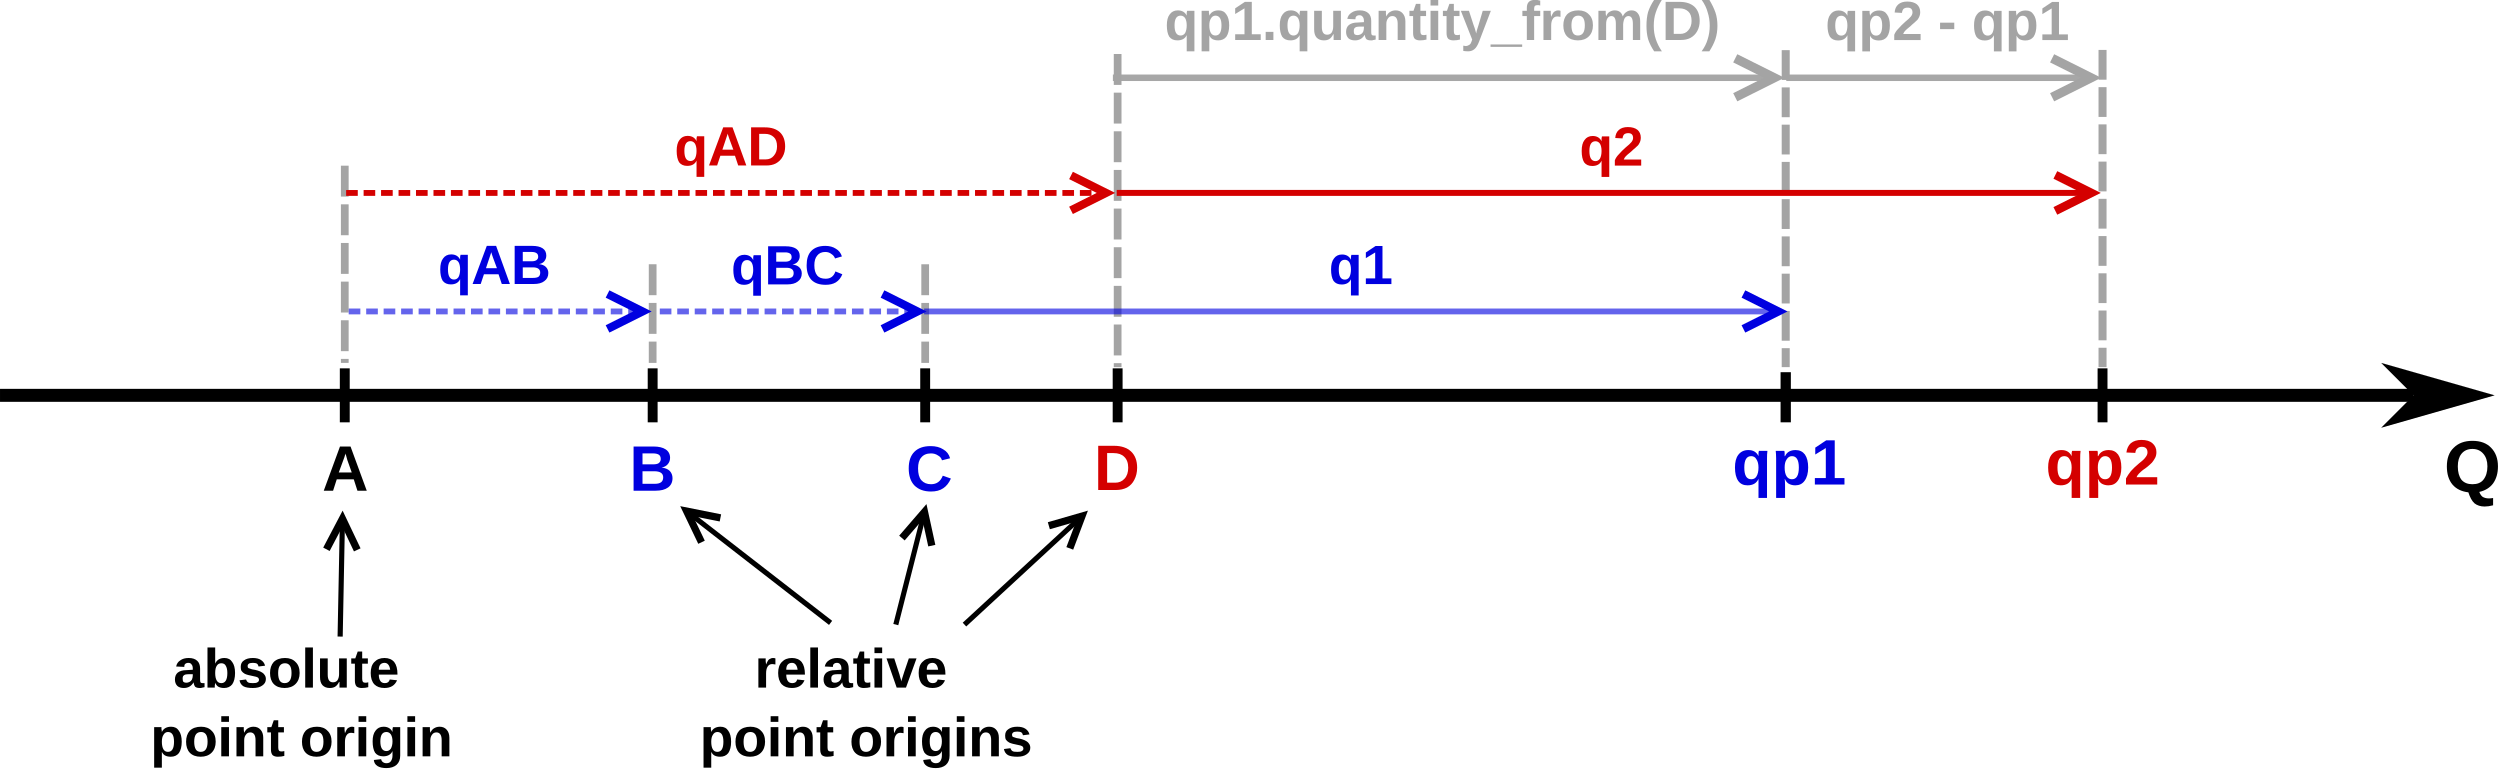
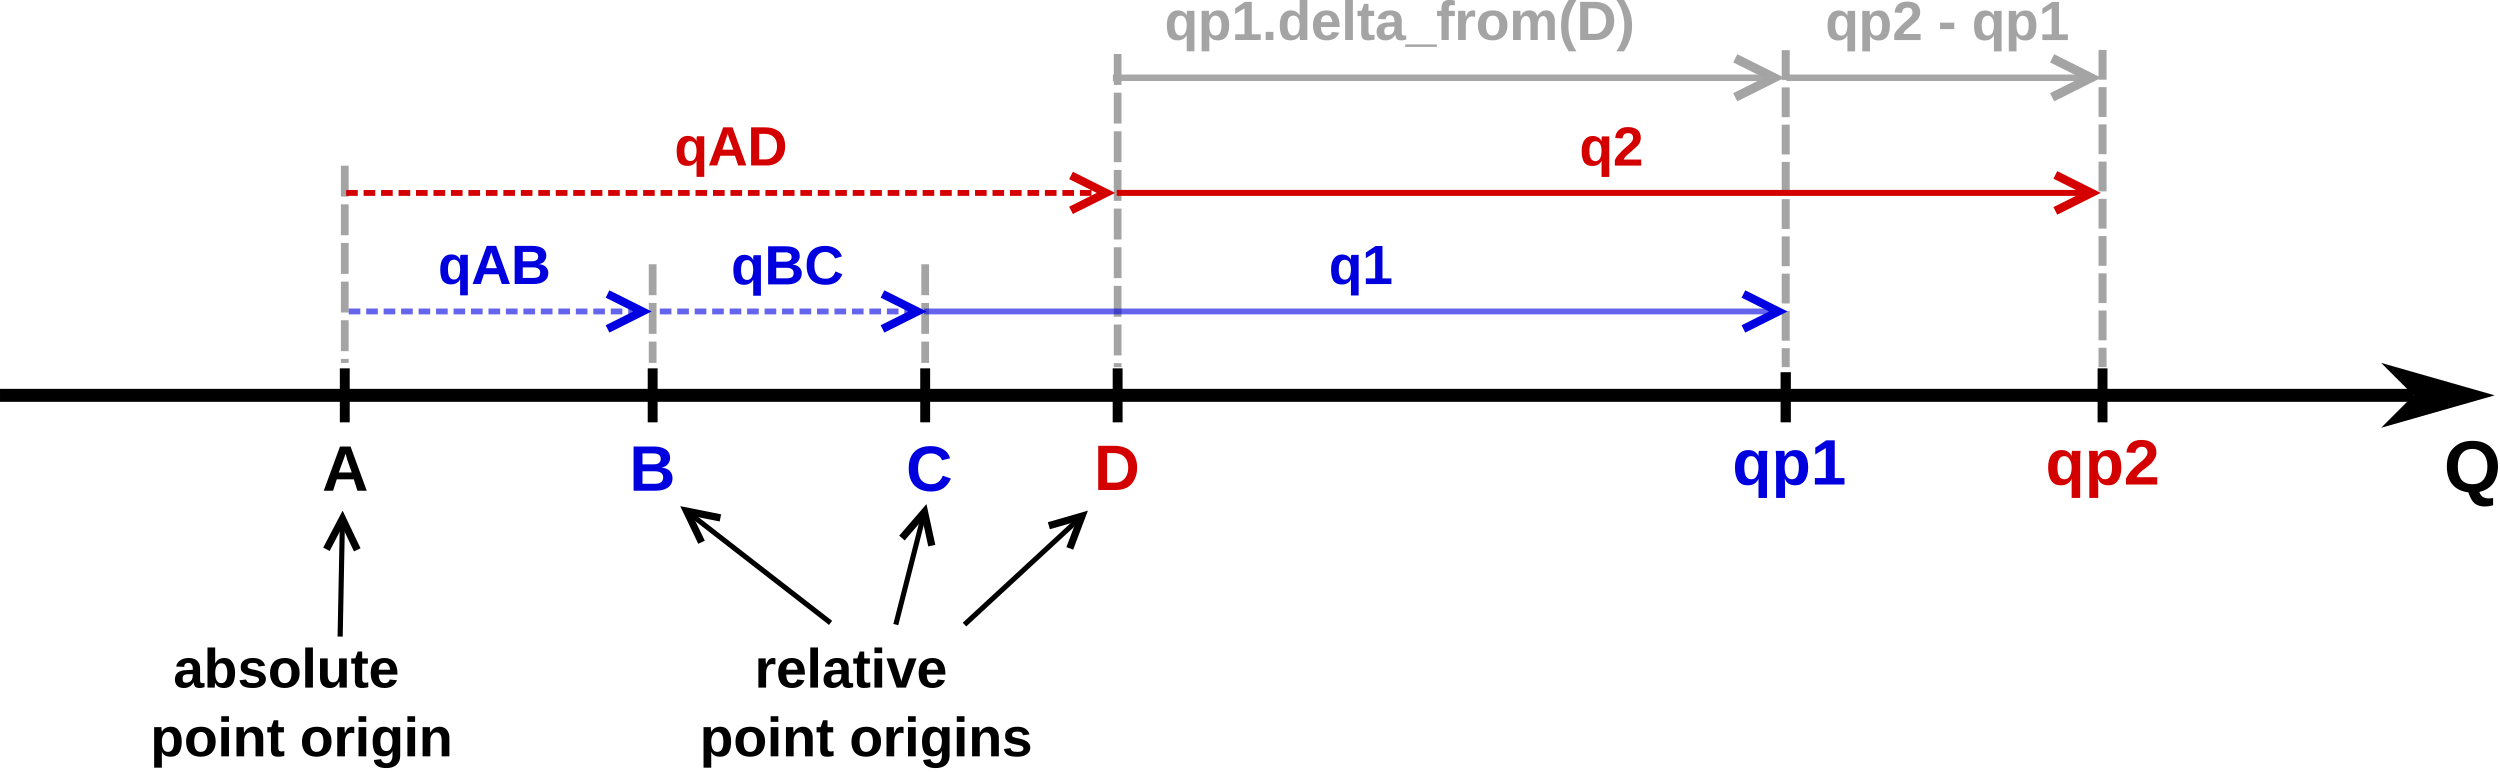
<svg xmlns="http://www.w3.org/2000/svg" width="96.327mm" height="29.734mm" viewBox="0 0 96.327 29.734" version="1.1" id="svg1">
  <defs id="defs1">
    <marker style="overflow:visible" id="DartArrow-4-6" refX="0" refY="0" orient="auto-start-reverse" markerWidth="1" markerHeight="1" viewBox="0 0 1 1" preserveAspectRatio="xMidYMid">
      <path style="fill:context-stroke;fill-rule:evenodd;stroke:none" d="M 0,0 5,-5 -12.5,0 5,5 Z" transform="scale(-0.5)" id="path6-0-2" />
    </marker>
  </defs>
  <style>
    @media (prefers-color-scheme: dark) {
      [style*="fill:#000000"] { fill: #cccccc !important; }
      [style*="stroke:#000000"] { stroke: #cccccc !important; }
      [style*="fill:#0000dd"], [style*="fill:#0000df"], [style*="fill:#0000e0"] { fill: #5599ff !important; }
      [style*="stroke:#0000e0"], [style*="stroke:#0000e1"] { stroke: #5599ff !important; }
      [style*="fill:#a4a4a4"] { fill: #666666 !important; }
      [style*="stroke:#a4a4a4"] { stroke: #666666 !important; }
    }
  </style>
  <g id="layer1" transform="translate(-25.88055,-96.60428)">
    <text xml:space="preserve" style="font-weight:bold;font-size:2.117px;font-family:Arial;-inkscape-font-specification:'Arial Bold';text-align:center;text-anchor:middle;fill:#000000;fill-opacity:1;stroke:#000000;stroke-width:0.298;stroke-miterlimit:4;stroke-dasharray:1.192, 0.298;stroke-dashoffset:0;stroke-opacity:0" x="38.968" y="123.098" id="text5-7">
      <tspan style="font-size:2.117px;text-align:center;text-anchor:middle;fill:#000000;fill-opacity:1;stroke-width:0.298" x="38.968" y="123.098" id="tspan4">absolute</tspan>
      <tspan style="font-size:2.117px;text-align:center;text-anchor:middle;fill:#000000;fill-opacity:1;stroke-width:0.298" x="38.968" y="125.744" id="tspan7">point origin</tspan>
    </text>
    <g id="path9-0-6">
      <path style="color:#000000;fill:#000000;-inkscape-stroke:none" d="m 38.975,116.689 -0.088,4.441 0.199,0.004 0.086,-4.441 z" id="path62" />
      <g id="g61">
        <path style="color:#000000;fill:#000000;-inkscape-stroke:none" d="m 39.082,116.279 -0.748,1.424 0.248,0.131 0.488,-0.928 0.449,0.945 0.254,-0.119 z" id="path61" />
      </g>
    </g>
    <text xml:space="preserve" style="font-weight:bold;font-size:2.117px;font-family:Arial;-inkscape-font-specification:'Arial Bold';mix-blend-mode:normal;fill:#a4a4a4;fill-opacity:1;stroke:#000000;stroke-width:0;stroke-dasharray:none" x="96.202" y="98.149" id="text2-2-7-49-5-3-2">
      <tspan id="tspan2-9-0-96-4-1-8" style="font-size:2.117px;fill:#a4a4a4;fill-opacity:1;stroke-width:0;stroke-dasharray:none" x="96.202" y="98.149">qp2 - qp1</tspan>
    </text>
    <text xml:space="preserve" style="font-weight:bold;font-size:2.117px;font-family:Arial;-inkscape-font-specification:'Arial Bold';mix-blend-mode:normal;fill:#a4a4a4;fill-opacity:1;stroke:#000000;stroke-width:0;stroke-dasharray:none" x="70.745" y="98.145" id="text2-2-7-49-5-3-2-6">
-       <tspan id="tspan2-9-0-96-4-1-8-8" style="font-size:2.117px;fill:#a4a4a4;fill-opacity:1;stroke-width:0;stroke-dasharray:none" x="70.745" y="98.145">qp1.quantity_from(D)</tspan>
+       <tspan id="tspan2-9-0-96-4-1-8-8" style="font-size:2.117px;fill:#a4a4a4;fill-opacity:1;stroke-width:0;stroke-dasharray:none" x="70.745" y="98.145">qp1.delta_from(D)</tspan>
    </text>
    <g id="path8-0-9-8-0" transform="translate(0,0.5291666)">
      <path style="color:#000000;fill:#a4a4a4;fill-opacity:0.961;-inkscape-stroke:none" d="M 94.708,99.072 H 106.324" id="path59" />
      <path style="color:#000000;fill:#a4a4a4;fill-opacity:0.961;-inkscape-stroke:none" d="m 94.707,98.947 v 0.25 h 11.617 v -0.25 z" id="path60" />
      <g id="g58">
        <path style="color:#000000;fill:#a4a4a4;-inkscape-stroke:none" d="m 105.029,98.164 -0.158,0.316 1.184,0.592 -1.184,0.592 0.158,0.316 1.814,-0.908 z" id="path58" />
      </g>
    </g>
    <g id="path8-0-9-8-0-0">
      <path style="color:#000000;fill:#a4a4a4;fill-opacity:0.961;stroke-width:1;-inkscape-stroke:none" d="m 68.761,99.476 v 0.25 h 25.354 v -0.25 z" id="path57" />
      <g id="g55" transform="translate(0,0.5291666)">
        <path style="color:#000000;fill:#a4a4a4;-inkscape-stroke:none" d="m 92.82,98.164 -0.158,0.316 1.184,0.592 -1.184,0.592 0.158,0.316 1.816,-0.908 z" id="path55" />
      </g>
    </g>
    <path style="fill:#000000;stroke:#000000;stroke-width:0.5;stroke-dasharray:none;marker-end:url(#DartArrow-4-6)" d="M 25.881,111.837 H 118.878" id="path4-5" />
    <path style="fill:#000000;stroke:#000000;stroke-width:0.381;stroke-dasharray:none" d="m 39.165,110.797 v 2.08" id="path7-68" />
    <path style="fill:#000000;stroke:#a4a4a4;stroke-width:0.298;stroke-dasharray:1.191, 0.298;stroke-dashoffset:0;stroke-opacity:1" d="m 39.165,102.988 v 7.599" id="path2-2-7-4" />
    <g id="g3" transform="matrix(1,0,0,0.9284521,0,8.07612)" style="stroke-width:1.038">
      <path style="fill:#000000;stroke:#a4a4a4;stroke-width:0.309;stroke-dasharray:1.236, 0.309;stroke-dashoffset:0;stroke-opacity:1" d="M 106.893,97.422 V 110.587" id="path2-2-1-5-6" />
      <g id="g5-8" transform="translate(14.16964,72.8475)" style="stroke-width:1.038">
        <path style="fill:#000000;stroke:#a4a4a4;stroke-width:0.309;stroke-dasharray:1.237, 0.309;stroke-dashoffset:0;stroke-opacity:1" d="m 80.516,24.584 v 13.155" id="path2-2-4-4-5" />
        <path style="fill:#000000;stroke:#000000;stroke-width:0.396;stroke-dasharray:none" d="m 80.516,37.949 v 2.08" id="path2-5-4-8" />
      </g>
    </g>
    <path style="fill:#000000;stroke:#a4a4a4;stroke-width:0.298;stroke-dasharray:1.192, 0.298;stroke-dashoffset:0;stroke-opacity:1" d="m 51.028,106.786 v 3.801" id="path2-2-4-4-9-8" />
    <path style="fill:#000000;stroke:#000000;stroke-width:0.381;stroke-dasharray:none" d="m 51.028,110.797 v 2.08" id="path2-5-4-7-5" />
    <g id="g5-7-5-0" transform="translate(-18.98731,72.8475)">
      <path style="fill:#000000;stroke:#a4a4a4;stroke-width:0.298;stroke-dasharray:1.192, 0.298;stroke-dashoffset:0;stroke-opacity:1" d="m 80.516,33.939 v 3.801" id="path2-2-4-4-9-8-3" />
      <path style="fill:#000000;stroke:#000000;stroke-width:0.381;stroke-dasharray:none" d="m 80.516,37.949 v 2.08" id="path2-5-4-7-5-8" />
    </g>
    <path style="fill:#000000;stroke:#000000;stroke-width:0.381;stroke-dasharray:none" d="m 106.893,110.797 v 2.08" id="path2-5-7-5-2" />
    <path style="fill:#000000;stroke:#a4a4a4;stroke-width:0.298;stroke-dasharray:1.191, 0.298;stroke-dashoffset:0;stroke-opacity:1" d="M 68.944,98.685 V 110.751" id="path2-2-1-5-6-6" />
    <path style="fill:#000000;stroke:#000000;stroke-width:0.381;stroke-dasharray:none" d="m 68.944,110.797 v 2.08" id="path2-5-7-5-2-1" />
    <text xml:space="preserve" style="font-weight:bold;font-size:2.469px;font-family:Arial;-inkscape-font-specification:'Arial Bold';fill:#0000df;fill-opacity:1;stroke:#0000e0;stroke-width:0;stroke-dasharray:none;stroke-opacity:0.608" x="50.122" y="115.514" id="text2-8-5">
      <tspan id="tspan2-6-7" style="font-size:2.469px;fill:#0000df;fill-opacity:1;stroke:#0000e0;stroke-width:0;stroke-dasharray:none;stroke-opacity:0.608" x="50.122" y="115.514">B</tspan>
    </text>
    <text xml:space="preserve" style="font-weight:bold;font-size:2.469px;font-family:Arial;-inkscape-font-specification:'Arial Bold';fill:#000000;fill-opacity:1;stroke:#279b14;stroke-width:0;stroke-dasharray:none;stroke-opacity:0.818" x="38.292" y="115.514" id="text2-8-7-4">
      <tspan id="tspan2-6-4-4" style="font-size:2.469px;fill:#000000;fill-opacity:1;stroke:#279b14;stroke-width:0;stroke-dasharray:none;stroke-opacity:0.818" x="38.292" y="115.514">A</tspan>
    </text>
    <text xml:space="preserve" style="font-weight:bold;font-size:2.469px;font-family:Arial;-inkscape-font-specification:'Arial Bold';fill:#0000df;fill-opacity:1;stroke:#0000e0;stroke-width:0;stroke-dasharray:none;stroke-opacity:0.608" x="92.636" y="115.274" id="text2-2-8-9">
      <tspan id="tspan2-9-3-8" style="font-size:2.469px;fill:#0000df;fill-opacity:1;stroke:#0000e0;stroke-width:0;stroke-dasharray:none;stroke-opacity:0.608" x="92.636" y="115.274">qp1</tspan>
    </text>
    <text xml:space="preserve" style="font-weight:bold;font-size:2.117px;font-family:Arial;-inkscape-font-specification:'Arial Bold';fill:#0000df;fill-opacity:1;stroke:#0000e0;stroke-width:0;stroke-dasharray:none;stroke-opacity:0.608" x="77.076" y="107.55" id="text2-2-7-4-6">
      <tspan id="tspan2-9-0-9-4" style="font-size:2.117px;fill:#0000df;fill-opacity:1;stroke:#0000e0;stroke-width:0;stroke-dasharray:none;stroke-opacity:0.608" x="77.076" y="107.55">q1</tspan>
    </text>
    <text xml:space="preserve" style="font-weight:bold;font-size:2.117px;font-family:Arial;-inkscape-font-specification:'Arial Bold';fill:#0000df;fill-opacity:1;stroke:#0000e0;stroke-width:0;stroke-dasharray:none;stroke-opacity:0.608" x="42.75" y="107.547" id="text2-2-7-4-6-45">
      <tspan id="tspan2-9-0-9-4-5" style="font-size:2.117px;fill:#0000df;fill-opacity:1;stroke:#0000e0;stroke-width:0;stroke-dasharray:none;stroke-opacity:0.608" x="42.75" y="107.547">qAB</tspan>
    </text>
    <text xml:space="preserve" style="font-weight:bold;font-size:2.117px;font-family:Arial;-inkscape-font-specification:'Arial Bold';fill:#0000df;fill-opacity:1;stroke:#0000e0;stroke-width:0;stroke-dasharray:none;stroke-opacity:0.608" x="54.042" y="107.56" id="text2-2-7-4-6-45-3">
      <tspan id="tspan2-9-0-9-4-5-3" style="font-size:2.117px;fill:#0000df;fill-opacity:1;stroke:#0000e0;stroke-width:0;stroke-dasharray:none;stroke-opacity:0.608" x="54.042" y="107.56">qBC</tspan>
    </text>
    <text xml:space="preserve" style="font-weight:bold;font-size:2.469px;font-family:Arial;-inkscape-font-specification:'Arial Bold';fill:#d40000;fill-opacity:1;stroke:#d40000;stroke-width:0;stroke-dasharray:none;stroke-opacity:1" x="104.705" y="115.274" id="text2-2-2-3-0">
      <tspan id="tspan2-9-6-28-2" style="font-size:2.469px;fill:#d40000;fill-opacity:1;stroke:#d40000;stroke-width:0;stroke-dasharray:none;stroke-opacity:1" x="104.705" y="115.274">qp2</tspan>
    </text>
    <g id="path8-2">
      <path style="color:#000000;fill:#0000df;-inkscape-stroke:none" d="M 61.487,108.605 H 94.29" id="path50" />
      <path style="color:#000000;fill:#0000e0;fill-opacity:0.608;-inkscape-stroke:none" d="m 61.486,108.492 v 0.225 h 32.803 v -0.225 z" id="path51" />
      <g id="g49">
        <path style="color:#000000;fill:#0000e0;-inkscape-stroke:none" d="m 93.127,107.791 -0.143,0.283 1.062,0.531 -1.062,0.531 0.143,0.283 1.629,-0.814 z" id="path49" />
      </g>
    </g>
    <text xml:space="preserve" style="font-weight:bold;font-size:2.117px;font-family:Arial;-inkscape-font-specification:'Arial Bold';fill:#d40000;fill-opacity:1;stroke:#d40000;stroke-width:0;stroke-dasharray:none;stroke-opacity:1" x="86.729" y="102.982" id="text2-2-7-4-6-4">
      <tspan id="tspan2-9-0-9-4-4" style="font-size:2.117px;fill:#d40000;fill-opacity:1;stroke:#d40000;stroke-width:0;stroke-dasharray:none;stroke-opacity:1" x="86.729" y="102.982">q2</tspan>
    </text>
    <g id="path8-2-5">
      <path style="color:#000000;fill:#d40000;-inkscape-stroke:none" d="M 68.908,104.037 H 106.346" id="path53" />
      <path style="color:#000000;fill:#d40000;-inkscape-stroke:none" d="m 68.908,103.922 v 0.23 H 106.346 v -0.23 z" id="path54" />
      <g id="g52">
        <path style="color:#000000;fill:#d40000;-inkscape-stroke:none" d="m 105.148,103.199 -0.146,0.291 1.094,0.547 -1.094,0.547 0.146,0.293 1.678,-0.84 z" id="path52" />
      </g>
    </g>
    <text xml:space="preserve" style="font-weight:bold;font-size:2.469px;font-family:Arial;-inkscape-font-specification:'Arial Bold';fill:#0000df;fill-opacity:1;stroke:#0000e0;stroke-width:0;stroke-dasharray:none;stroke-opacity:0.608" x="60.802" y="115.514" id="text2-8-5-8">
      <tspan id="tspan2-6-7-4" style="font-size:2.469px;fill:#0000df;fill-opacity:1;stroke:#0000e0;stroke-width:0;stroke-dasharray:none;stroke-opacity:0.608" x="60.802" y="115.514">C</tspan>
    </text>
    <text xml:space="preserve" style="font-weight:bold;font-size:2.469px;font-family:Arial;-inkscape-font-specification:'Arial Bold';fill:#d40000;fill-opacity:1;stroke:#d40000;stroke-width:0;stroke-dasharray:none;stroke-opacity:1" x="68.025" y="115.484" id="text2-8-5-8-3">
      <tspan id="tspan2-6-7-4-0" style="font-size:2.469px;fill:#d40000;fill-opacity:1;stroke:#d40000;stroke-width:0;stroke-dasharray:none;stroke-opacity:1" x="68.025" y="115.484">D</tspan>
    </text>
    <g id="path8-2-3">
      <path style="color:#000000;fill:#0000df;stroke-dasharray:0.449, 0.224;-inkscape-stroke:none" d="M 39.317,108.605 H 50.523" id="path44" />
      <path style="color:#000000;fill:#0000e0;fill-opacity:0.608;stroke-dasharray:0.449, 0.224;-inkscape-stroke:none" d="m 39.316,108.492 v 0.225 h 0.449 v -0.225 z m 0.674,0 v 0.225 h 0.449 v -0.225 z m 0.672,0 v 0.225 h 0.449 v -0.225 z m 0.674,0 v 0.225 h 0.449 v -0.225 z m 0.674,0 v 0.225 h 0.447 v -0.225 z m 0.672,0 v 0.225 h 0.449 v -0.225 z m 0.674,0 v 0.225 h 0.447 v -0.225 z m 0.672,0 v 0.225 h 0.449 v -0.225 z m 0.674,0 v 0.225 h 0.449 v -0.225 z m 0.672,0 v 0.225 h 0.449 v -0.225 z m 0.674,0 v 0.225 h 0.449 v -0.225 z m 0.672,0 v 0.225 h 0.449 v -0.225 z m 0.674,0 v 0.225 h 0.449 v -0.225 z m 0.674,0 v 0.225 h 0.447 v -0.225 z m 0.672,0 v 0.225 H 49.188 v -0.225 z m 0.674,0 v 0.225 h 0.447 v -0.225 z m 0.672,0 v 0.225 h 0.439 v -0.225 z" id="path45" />
      <g id="g43">
        <path style="color:#000000;fill:#0000e0;-inkscape-stroke:none" d="m 49.361,107.791 -0.143,0.283 1.062,0.531 -1.062,0.531 0.143,0.283 1.629,-0.814 z" id="path43" />
      </g>
    </g>
    <text xml:space="preserve" style="font-weight:bold;font-size:2.117px;font-family:Arial;-inkscape-font-specification:'Arial Bold';fill:#d40000;fill-opacity:1;stroke:#d40000;stroke-width:0;stroke-dasharray:none;stroke-opacity:1" x="51.861" y="102.979" id="text2-2-7-4-6-45-8">
      <tspan id="tspan2-9-0-9-4-5-32" style="font-size:2.117px;fill:#d40000;fill-opacity:1;stroke:#d40000;stroke-width:0;stroke-dasharray:none;stroke-opacity:1" x="51.861" y="102.979">qAD</tspan>
    </text>
    <g id="path8-2-3-1">
      <path style="color:#000000;fill:#d40000;stroke-dasharray:0.449, 0.224;-inkscape-stroke:none" d="M 39.217,104.037 H 68.382" id="path41" />
      <path style="color:#000000;fill:#d40000;stroke-dasharray:0.449, 0.224;-inkscape-stroke:none" d="m 39.217,103.926 v 0.225 h 0.449 v -0.225 z m 0.674,0 v 0.225 h 0.447 v -0.225 z m 0.672,0 v 0.225 h 0.449 v -0.225 z m 0.674,0 v 0.225 h 0.449 v -0.225 z m 0.672,0 v 0.225 h 0.449 v -0.225 z m 0.674,0 v 0.225 h 0.449 v -0.225 z m 0.672,0 v 0.225 h 0.449 v -0.225 z m 0.674,0 v 0.225 h 0.449 v -0.225 z m 0.674,0 v 0.225 h 0.447 v -0.225 z m 0.672,0 v 0.225 h 0.449 v -0.225 z m 0.674,0 v 0.225 h 0.447 v -0.225 z m 0.672,0 v 0.225 h 0.449 v -0.225 z m 0.674,0 v 0.225 h 0.449 v -0.225 z m 0.672,0 v 0.225 h 0.449 v -0.225 z m 0.674,0 v 0.225 h 0.449 v -0.225 z m 0.672,0 v 0.225 h 0.449 v -0.225 z m 0.674,0 v 0.225 h 0.449 v -0.225 z m 0.674,0 v 0.225 h 0.447 v -0.225 z m 0.672,0 v 0.225 h 0.449 v -0.225 z m 0.674,0 v 0.225 h 0.447 v -0.225 z m 0.672,0 v 0.225 H 53.125 v -0.225 z m 0.674,0 v 0.225 h 0.449 v -0.225 z m 0.672,0 v 0.225 h 0.449 v -0.225 z m 0.674,0 v 0.225 h 0.449 v -0.225 z m 0.674,0 v 0.225 h 0.447 v -0.225 z m 0.672,0 v 0.225 h 0.449 v -0.225 z m 0.674,0 v 0.225 h 0.447 v -0.225 z m 0.672,0 v 0.225 h 0.449 v -0.225 z m 0.674,0 v 0.225 h 0.447 v -0.225 z m 0.672,0 v 0.225 h 0.449 v -0.225 z m 0.674,0 v 0.225 h 0.449 v -0.225 z m 0.672,0 v 0.225 h 0.449 v -0.225 z m 0.674,0 v 0.225 h 0.449 v -0.225 z m 0.674,0 v 0.225 h 0.447 v -0.225 z m 0.672,0 v 0.225 h 0.449 v -0.225 z m 0.674,0 v 0.225 h 0.447 v -0.225 z m 0.672,0 v 0.225 h 0.449 v -0.225 z m 0.674,0 v 0.225 h 0.447 v -0.225 z m 0.672,0 v 0.225 h 0.449 v -0.225 z m 0.674,0 v 0.225 h 0.449 v -0.225 z m 0.672,0 v 0.225 h 0.449 v -0.225 z m 0.674,0 v 0.225 h 0.449 v -0.225 z m 0.674,0 v 0.225 h 0.447 v -0.225 z m 0.672,0 v 0.225 h 0.227 v -0.225 z" id="path42" />
      <g id="g40">
        <path style="color:#000000;fill:#d40000;-inkscape-stroke:none" d="m 67.219,103.223 -0.143,0.283 1.062,0.531 -1.062,0.531 0.143,0.283 1.629,-0.814 z" id="path40" />
      </g>
    </g>
    <g id="path8-2-3-8">
      <path style="color:#000000;fill:#0000df;stroke-dasharray:0.449, 0.224;-inkscape-stroke:none" d="m 51.302,108.605 h 9.816" id="path47" />
      <path style="color:#000000;fill:#0000e0;fill-opacity:0.608;stroke-dasharray:0.449, 0.224;-inkscape-stroke:none" d="m 51.303,108.492 v 0.225 H 51.75 v -0.225 z m 0.672,0 v 0.225 h 0.449 v -0.225 z m 0.674,0 v 0.225 h 0.447 v -0.225 z m 0.672,0 v 0.225 h 0.449 v -0.225 z m 0.674,0 v 0.225 h 0.447 v -0.225 z m 0.672,0 v 0.225 h 0.449 v -0.225 z m 0.674,0 v 0.225 h 0.449 v -0.225 z m 0.672,0 v 0.225 h 0.449 v -0.225 z m 0.674,0 v 0.225 h 0.449 v -0.225 z m 0.674,0 v 0.225 h 0.447 v -0.225 z m 0.672,0 v 0.225 h 0.449 v -0.225 z m 0.674,0 v 0.225 h 0.447 v -0.225 z m 0.672,0 v 0.225 h 0.449 v -0.225 z m 0.674,0 v 0.225 h 0.447 v -0.225 z m 0.672,0 v 0.225 h 0.395 v -0.225 z" id="path48" />
      <g id="g46">
        <path style="color:#000000;fill:#0000e0;-inkscape-stroke:none" d="m 59.955,107.791 -0.143,0.283 1.064,0.531 -1.064,0.531 0.143,0.283 1.629,-0.814 z" id="path46" />
      </g>
    </g>
    <text xml:space="preserve" style="font-weight:bold;font-size:2.822px;font-family:Arial;-inkscape-font-specification:'Arial Bold';fill:#000000;stroke:#000000;stroke-width:0" x="120.049" y="115.557" id="text1-9">
      <tspan id="tspan1-2" style="font-size:2.822px;stroke-width:0" x="120.049" y="115.557">Q</tspan>
    </text>
    <text xml:space="preserve" style="font-weight:bold;font-size:2.117px;font-family:Arial;-inkscape-font-specification:'Arial Bold';text-align:center;text-anchor:middle;fill:#000000;fill-opacity:1;stroke:#000000;stroke-width:0.298;stroke-miterlimit:4;stroke-dasharray:1.192, 0.298;stroke-dashoffset:0;stroke-opacity:0" x="60.726" y="123.098" id="text5-7-3">
      <tspan style="font-size:2.117px;text-align:center;text-anchor:middle;fill:#000000;fill-opacity:1;stroke-width:0.298" x="60.726" y="123.098" id="tspan7-2">relative</tspan>
      <tspan style="font-size:2.117px;text-align:center;text-anchor:middle;fill:#000000;fill-opacity:1;stroke-width:0.298" x="60.726" y="125.744" id="tspan8">point origins</tspan>
    </text>
    <g id="path9-0-6-0">
      <path style="color:#000000;fill:#000000;-inkscape-stroke:none" d="m 52.475,116.283 -0.121,0.156 5.469,4.244 0.121,-0.158 z" id="path64" />
      <g id="g63">
        <path style="color:#000000;fill:#000000;-inkscape-stroke:none" d="m 52.09,116.107 0.695,1.451 0.252,-0.121 -0.453,-0.945 1.027,0.205 0.055,-0.275 z" id="path63" />
      </g>
    </g>
    <g id="path9-0-6-2">
      <path style="color:#000000;fill:#000000;-inkscape-stroke:none" d="m 61.381,116.402 -1.08,4.244 0.191,0.049 1.08,-4.244 z" id="path66" />
      <g id="g65">
        <path style="color:#000000;fill:#000000;-inkscape-stroke:none" d="m 61.578,116.027 -1.051,1.217 0.211,0.184 0.686,-0.795 0.223,1.025 0.273,-0.059 z" id="path65" />
      </g>
    </g>
    <g id="path9-0-6-8">
      <path style="color:#000000;fill:#000000;-inkscape-stroke:none" d="m 67.43,116.486 -4.455,4.111 0.135,0.146 4.453,-4.111 z" id="path68" />
      <g id="g67">
        <path style="color:#000000;fill:#000000;-inkscape-stroke:none" d="m 67.799,116.279 -1.545,0.447 0.078,0.27 1.008,-0.291 -0.371,0.98 0.262,0.098 z" id="path67" />
      </g>
    </g>
  </g>
</svg>
